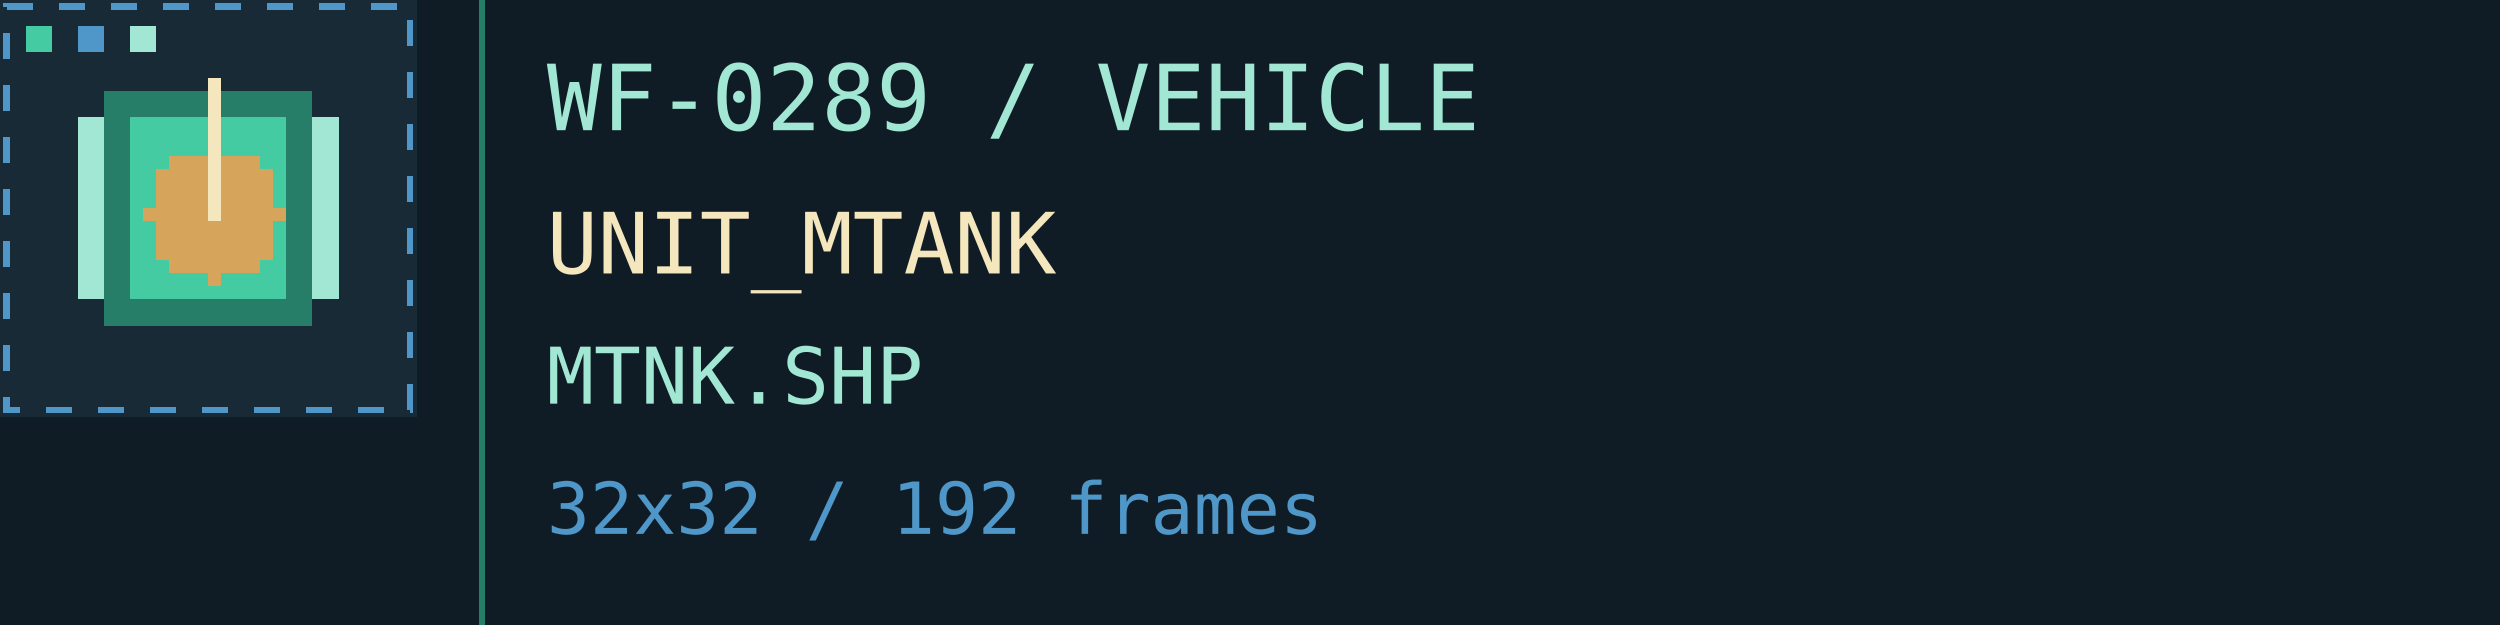
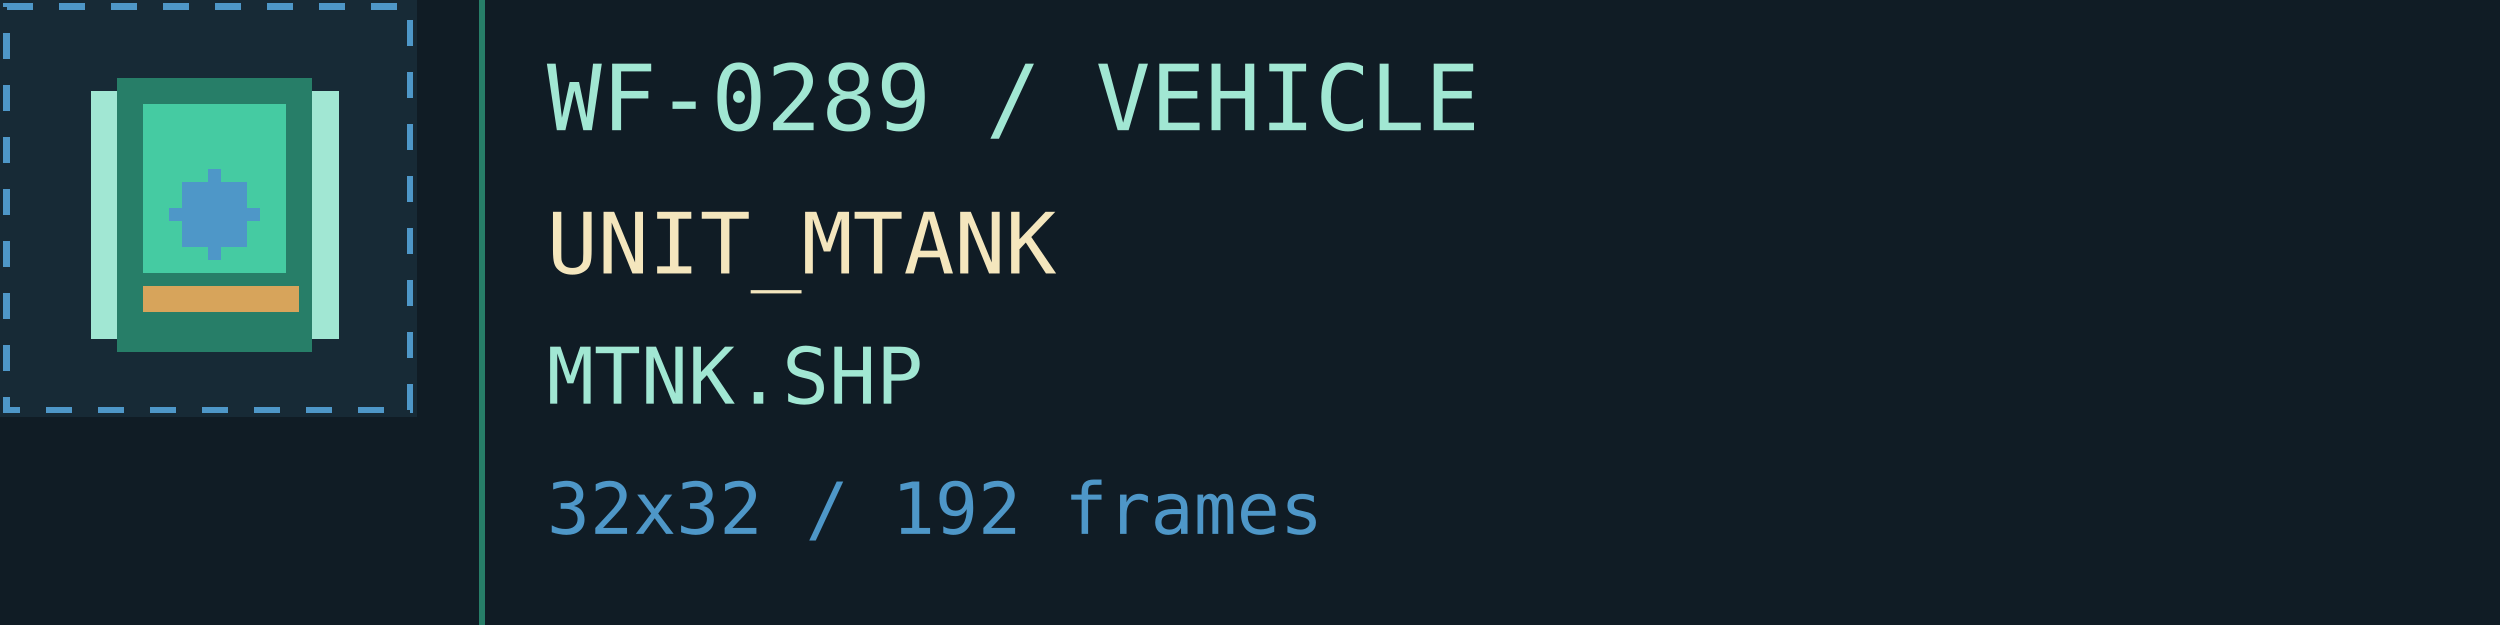
<svg xmlns="http://www.w3.org/2000/svg" viewBox="0 0 192 48" width="576" height="144" shape-rendering="crispEdges" role="img" aria-label="WF-0289 vehicle UNIT_MTANK original wireframe">
  <rect width="192" height="48" fill="#101c25" />
  <rect width="32" height="32" fill="#172a36" />
  <rect x="0.5" y="0.5" width="31" height="31" fill="none" stroke="#4e97c8" stroke-dasharray="2 2" stroke-width="0.5" />
-   <rect x="2" y="2" width="2" height="1" fill="#45cba2" />
-   <rect x="6" y="2" width="2" height="1" fill="#4e97c8" />
-   <rect x="10" y="2" width="2" height="1" fill="#a1e7d3" />
-   <rect x="2" y="3" width="2" height="1" fill="#45cba2" />
-   <rect x="6" y="3" width="2" height="1" fill="#4e97c8" />
-   <rect x="10" y="3" width="2" height="1" fill="#a1e7d3" />
-   <rect x="16" y="6" width="1" height="1" fill="#f4e6bd" />
-   <rect x="8" y="7" width="8" height="1" fill="#277e68" />
-   <rect x="16" y="7" width="1" height="1" fill="#f4e6bd" />
-   <rect x="17" y="7" width="7" height="1" fill="#277e68" />
-   <rect x="8" y="8" width="8" height="1" fill="#277e68" />
-   <rect x="16" y="8" width="1" height="1" fill="#f4e6bd" />
-   <rect x="17" y="8" width="7" height="1" fill="#277e68" />
-   <rect x="6" y="9" width="2" height="1" fill="#a1e7d3" />
-   <rect x="8" y="9" width="2" height="1" fill="#277e68" />
-   <rect x="10" y="9" width="6" height="1" fill="#45cba2" />
-   <rect x="16" y="9" width="1" height="1" fill="#f4e6bd" />
-   <rect x="17" y="9" width="5" height="1" fill="#45cba2" />
+   <rect x="9" y="6" width="15" height="1" fill="#277e68" />
+   <rect x="7" y="7" width="2" height="1" fill="#a1e7d3" />
+   <rect x="9" y="7" width="15" height="1" fill="#277e68" />
+   <rect x="24" y="7" width="2" height="1" fill="#a1e7d3" />
+   <rect x="7" y="8" width="2" height="1" fill="#a1e7d3" />
+   <rect x="9" y="8" width="2" height="1" fill="#277e68" />
+   <rect x="11" y="8" width="11" height="1" fill="#45cba2" />
+   <rect x="22" y="8" width="2" height="1" fill="#277e68" />
+   <rect x="24" y="8" width="2" height="1" fill="#a1e7d3" />
+   <rect x="7" y="9" width="2" height="1" fill="#a1e7d3" />
+   <rect x="9" y="9" width="2" height="1" fill="#277e68" />
+   <rect x="11" y="9" width="11" height="1" fill="#45cba2" />
  <rect x="22" y="9" width="2" height="1" fill="#277e68" />
  <rect x="24" y="9" width="2" height="1" fill="#a1e7d3" />
-   <rect x="6" y="10" width="2" height="1" fill="#a1e7d3" />
-   <rect x="8" y="10" width="2" height="1" fill="#277e68" />
-   <rect x="10" y="10" width="6" height="1" fill="#45cba2" />
-   <rect x="16" y="10" width="1" height="1" fill="#f4e6bd" />
-   <rect x="17" y="10" width="5" height="1" fill="#45cba2" />
+   <rect x="7" y="10" width="2" height="1" fill="#a1e7d3" />
+   <rect x="9" y="10" width="2" height="1" fill="#277e68" />
+   <rect x="11" y="10" width="11" height="1" fill="#45cba2" />
  <rect x="22" y="10" width="2" height="1" fill="#277e68" />
  <rect x="24" y="10" width="2" height="1" fill="#a1e7d3" />
-   <rect x="6" y="11" width="2" height="1" fill="#a1e7d3" />
-   <rect x="8" y="11" width="2" height="1" fill="#277e68" />
-   <rect x="10" y="11" width="6" height="1" fill="#45cba2" />
-   <rect x="16" y="11" width="1" height="1" fill="#f4e6bd" />
-   <rect x="17" y="11" width="5" height="1" fill="#45cba2" />
+   <rect x="7" y="11" width="2" height="1" fill="#a1e7d3" />
+   <rect x="9" y="11" width="2" height="1" fill="#277e68" />
+   <rect x="11" y="11" width="11" height="1" fill="#45cba2" />
  <rect x="22" y="11" width="2" height="1" fill="#277e68" />
  <rect x="24" y="11" width="2" height="1" fill="#a1e7d3" />
-   <rect x="6" y="12" width="2" height="1" fill="#a1e7d3" />
-   <rect x="8" y="12" width="2" height="1" fill="#277e68" />
-   <rect x="10" y="12" width="3" height="1" fill="#45cba2" />
-   <rect x="13" y="12" width="3" height="1" fill="#d7a45b" />
-   <rect x="16" y="12" width="1" height="1" fill="#f4e6bd" />
-   <rect x="17" y="12" width="3" height="1" fill="#d7a45b" />
-   <rect x="20" y="12" width="2" height="1" fill="#45cba2" />
+   <rect x="7" y="12" width="2" height="1" fill="#a1e7d3" />
+   <rect x="9" y="12" width="2" height="1" fill="#277e68" />
+   <rect x="11" y="12" width="11" height="1" fill="#45cba2" />
  <rect x="22" y="12" width="2" height="1" fill="#277e68" />
  <rect x="24" y="12" width="2" height="1" fill="#a1e7d3" />
-   <rect x="6" y="13" width="2" height="1" fill="#a1e7d3" />
-   <rect x="8" y="13" width="2" height="1" fill="#277e68" />
-   <rect x="10" y="13" width="2" height="1" fill="#45cba2" />
-   <rect x="12" y="13" width="4" height="1" fill="#d7a45b" />
-   <rect x="16" y="13" width="1" height="1" fill="#f4e6bd" />
-   <rect x="17" y="13" width="4" height="1" fill="#d7a45b" />
-   <rect x="21" y="13" width="1" height="1" fill="#45cba2" />
+   <rect x="7" y="13" width="2" height="1" fill="#a1e7d3" />
+   <rect x="9" y="13" width="2" height="1" fill="#277e68" />
+   <rect x="11" y="13" width="5" height="1" fill="#45cba2" />
+   <rect x="16" y="13" width="1" height="1" fill="#4e97c8" />
+   <rect x="17" y="13" width="5" height="1" fill="#45cba2" />
  <rect x="22" y="13" width="2" height="1" fill="#277e68" />
  <rect x="24" y="13" width="2" height="1" fill="#a1e7d3" />
-   <rect x="6" y="14" width="2" height="1" fill="#a1e7d3" />
-   <rect x="8" y="14" width="2" height="1" fill="#277e68" />
-   <rect x="10" y="14" width="2" height="1" fill="#45cba2" />
-   <rect x="12" y="14" width="4" height="1" fill="#d7a45b" />
-   <rect x="16" y="14" width="1" height="1" fill="#f4e6bd" />
-   <rect x="17" y="14" width="4" height="1" fill="#d7a45b" />
-   <rect x="21" y="14" width="1" height="1" fill="#45cba2" />
+   <rect x="7" y="14" width="2" height="1" fill="#a1e7d3" />
+   <rect x="9" y="14" width="2" height="1" fill="#277e68" />
+   <rect x="11" y="14" width="3" height="1" fill="#45cba2" />
+   <rect x="14" y="14" width="5" height="1" fill="#4e97c8" />
+   <rect x="19" y="14" width="3" height="1" fill="#45cba2" />
  <rect x="22" y="14" width="2" height="1" fill="#277e68" />
  <rect x="24" y="14" width="2" height="1" fill="#a1e7d3" />
-   <rect x="6" y="15" width="2" height="1" fill="#a1e7d3" />
-   <rect x="8" y="15" width="2" height="1" fill="#277e68" />
-   <rect x="10" y="15" width="2" height="1" fill="#45cba2" />
-   <rect x="12" y="15" width="4" height="1" fill="#d7a45b" />
-   <rect x="16" y="15" width="1" height="1" fill="#f4e6bd" />
-   <rect x="17" y="15" width="4" height="1" fill="#d7a45b" />
-   <rect x="21" y="15" width="1" height="1" fill="#45cba2" />
+   <rect x="7" y="15" width="2" height="1" fill="#a1e7d3" />
+   <rect x="9" y="15" width="2" height="1" fill="#277e68" />
+   <rect x="11" y="15" width="3" height="1" fill="#45cba2" />
+   <rect x="14" y="15" width="5" height="1" fill="#4e97c8" />
+   <rect x="19" y="15" width="3" height="1" fill="#45cba2" />
  <rect x="22" y="15" width="2" height="1" fill="#277e68" />
  <rect x="24" y="15" width="2" height="1" fill="#a1e7d3" />
-   <rect x="6" y="16" width="2" height="1" fill="#a1e7d3" />
-   <rect x="8" y="16" width="2" height="1" fill="#277e68" />
-   <rect x="10" y="16" width="1" height="1" fill="#45cba2" />
-   <rect x="11" y="16" width="5" height="1" fill="#d7a45b" />
-   <rect x="16" y="16" width="1" height="1" fill="#f4e6bd" />
-   <rect x="17" y="16" width="5" height="1" fill="#d7a45b" />
+   <rect x="7" y="16" width="2" height="1" fill="#a1e7d3" />
+   <rect x="9" y="16" width="2" height="1" fill="#277e68" />
+   <rect x="11" y="16" width="2" height="1" fill="#45cba2" />
+   <rect x="13" y="16" width="7" height="1" fill="#4e97c8" />
+   <rect x="20" y="16" width="2" height="1" fill="#45cba2" />
  <rect x="22" y="16" width="2" height="1" fill="#277e68" />
  <rect x="24" y="16" width="2" height="1" fill="#a1e7d3" />
-   <rect x="6" y="17" width="2" height="1" fill="#a1e7d3" />
-   <rect x="8" y="17" width="2" height="1" fill="#277e68" />
-   <rect x="10" y="17" width="2" height="1" fill="#45cba2" />
-   <rect x="12" y="17" width="9" height="1" fill="#d7a45b" />
-   <rect x="21" y="17" width="1" height="1" fill="#45cba2" />
+   <rect x="7" y="17" width="2" height="1" fill="#a1e7d3" />
+   <rect x="9" y="17" width="2" height="1" fill="#277e68" />
+   <rect x="11" y="17" width="3" height="1" fill="#45cba2" />
+   <rect x="14" y="17" width="5" height="1" fill="#4e97c8" />
+   <rect x="19" y="17" width="3" height="1" fill="#45cba2" />
  <rect x="22" y="17" width="2" height="1" fill="#277e68" />
  <rect x="24" y="17" width="2" height="1" fill="#a1e7d3" />
-   <rect x="6" y="18" width="2" height="1" fill="#a1e7d3" />
-   <rect x="8" y="18" width="2" height="1" fill="#277e68" />
-   <rect x="10" y="18" width="2" height="1" fill="#45cba2" />
-   <rect x="12" y="18" width="9" height="1" fill="#d7a45b" />
-   <rect x="21" y="18" width="1" height="1" fill="#45cba2" />
+   <rect x="7" y="18" width="2" height="1" fill="#a1e7d3" />
+   <rect x="9" y="18" width="2" height="1" fill="#277e68" />
+   <rect x="11" y="18" width="3" height="1" fill="#45cba2" />
+   <rect x="14" y="18" width="5" height="1" fill="#4e97c8" />
+   <rect x="19" y="18" width="3" height="1" fill="#45cba2" />
  <rect x="22" y="18" width="2" height="1" fill="#277e68" />
  <rect x="24" y="18" width="2" height="1" fill="#a1e7d3" />
-   <rect x="6" y="19" width="2" height="1" fill="#a1e7d3" />
-   <rect x="8" y="19" width="2" height="1" fill="#277e68" />
-   <rect x="10" y="19" width="2" height="1" fill="#45cba2" />
-   <rect x="12" y="19" width="9" height="1" fill="#d7a45b" />
-   <rect x="21" y="19" width="1" height="1" fill="#45cba2" />
+   <rect x="7" y="19" width="2" height="1" fill="#a1e7d3" />
+   <rect x="9" y="19" width="2" height="1" fill="#277e68" />
+   <rect x="11" y="19" width="5" height="1" fill="#45cba2" />
+   <rect x="16" y="19" width="1" height="1" fill="#4e97c8" />
+   <rect x="17" y="19" width="5" height="1" fill="#45cba2" />
  <rect x="22" y="19" width="2" height="1" fill="#277e68" />
  <rect x="24" y="19" width="2" height="1" fill="#a1e7d3" />
-   <rect x="6" y="20" width="2" height="1" fill="#a1e7d3" />
-   <rect x="8" y="20" width="2" height="1" fill="#277e68" />
-   <rect x="10" y="20" width="3" height="1" fill="#45cba2" />
-   <rect x="13" y="20" width="7" height="1" fill="#d7a45b" />
-   <rect x="20" y="20" width="2" height="1" fill="#45cba2" />
+   <rect x="7" y="20" width="2" height="1" fill="#a1e7d3" />
+   <rect x="9" y="20" width="2" height="1" fill="#277e68" />
+   <rect x="11" y="20" width="11" height="1" fill="#45cba2" />
  <rect x="22" y="20" width="2" height="1" fill="#277e68" />
  <rect x="24" y="20" width="2" height="1" fill="#a1e7d3" />
-   <rect x="6" y="21" width="2" height="1" fill="#a1e7d3" />
-   <rect x="8" y="21" width="2" height="1" fill="#277e68" />
-   <rect x="10" y="21" width="6" height="1" fill="#45cba2" />
-   <rect x="16" y="21" width="1" height="1" fill="#d7a45b" />
-   <rect x="17" y="21" width="5" height="1" fill="#45cba2" />
-   <rect x="22" y="21" width="2" height="1" fill="#277e68" />
+   <rect x="7" y="21" width="2" height="1" fill="#a1e7d3" />
+   <rect x="9" y="21" width="15" height="1" fill="#277e68" />
  <rect x="24" y="21" width="2" height="1" fill="#a1e7d3" />
-   <rect x="6" y="22" width="2" height="1" fill="#a1e7d3" />
-   <rect x="8" y="22" width="2" height="1" fill="#277e68" />
-   <rect x="10" y="22" width="12" height="1" fill="#45cba2" />
-   <rect x="22" y="22" width="2" height="1" fill="#277e68" />
+   <rect x="7" y="22" width="2" height="1" fill="#a1e7d3" />
+   <rect x="9" y="22" width="2" height="1" fill="#277e68" />
+   <rect x="11" y="22" width="12" height="1" fill="#d7a45b" />
+   <rect x="23" y="22" width="1" height="1" fill="#277e68" />
  <rect x="24" y="22" width="2" height="1" fill="#a1e7d3" />
-   <rect x="8" y="23" width="16" height="1" fill="#277e68" />
-   <rect x="8" y="24" width="16" height="1" fill="#277e68" />
+   <rect x="7" y="23" width="2" height="1" fill="#a1e7d3" />
+   <rect x="9" y="23" width="2" height="1" fill="#277e68" />
+   <rect x="11" y="23" width="12" height="1" fill="#d7a45b" />
+   <rect x="23" y="23" width="1" height="1" fill="#277e68" />
+   <rect x="24" y="23" width="2" height="1" fill="#a1e7d3" />
+   <rect x="7" y="24" width="2" height="1" fill="#a1e7d3" />
+   <rect x="9" y="24" width="15" height="1" fill="#277e68" />
+   <rect x="24" y="24" width="2" height="1" fill="#a1e7d3" />
+   <rect x="7" y="25" width="2" height="1" fill="#a1e7d3" />
+   <rect x="9" y="25" width="15" height="1" fill="#277e68" />
+   <rect x="24" y="25" width="2" height="1" fill="#a1e7d3" />
+   <rect x="9" y="26" width="15" height="1" fill="#277e68" />
  <line x1="37" y1="0" x2="37" y2="48" stroke="#277e68" stroke-width="0.5" />
  <g font-family="monospace" fill="#a1e7d3">
    <text x="42" y="10" font-size="7">WF-0289 / VEHICLE</text>
    <text x="42" y="21" font-size="6.5" fill="#f4e6bd">UNIT_MTANK</text>
    <text x="42" y="31" font-size="6">MTNK.SHP</text>
    <text x="42" y="41" font-size="5.5" fill="#4e97c8">32x32 / 192 frames</text>
  </g>
</svg>
